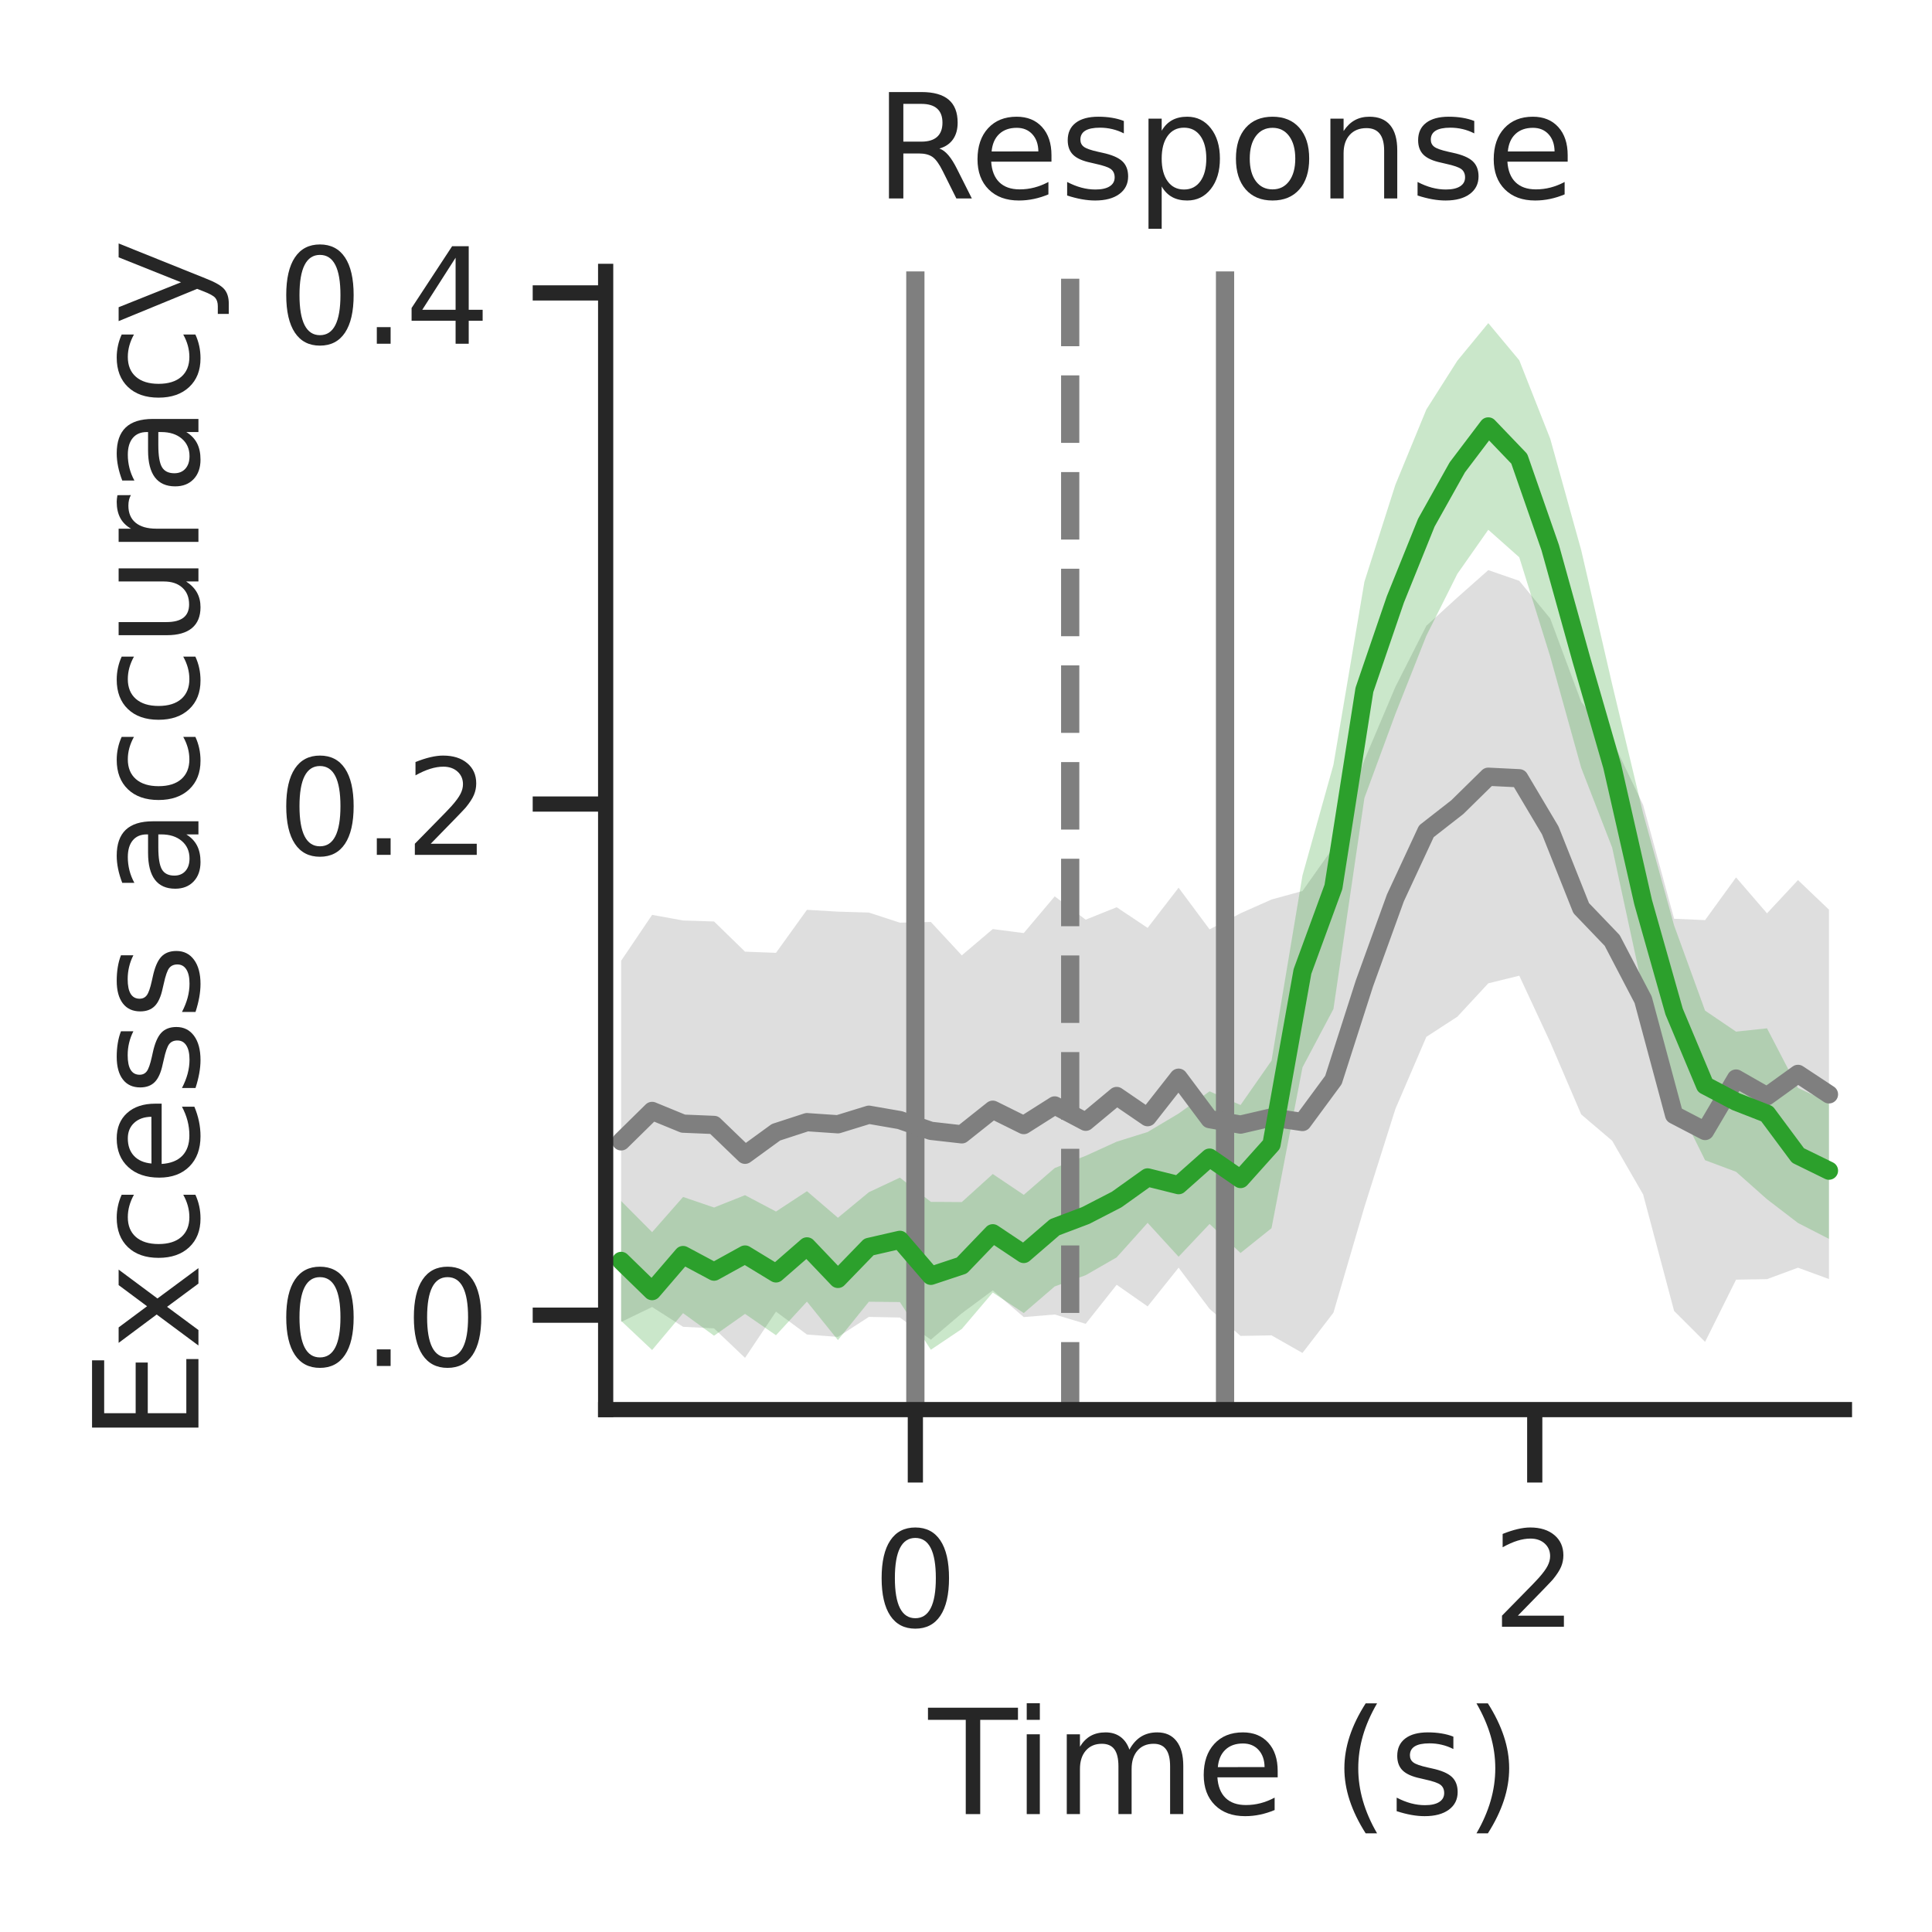
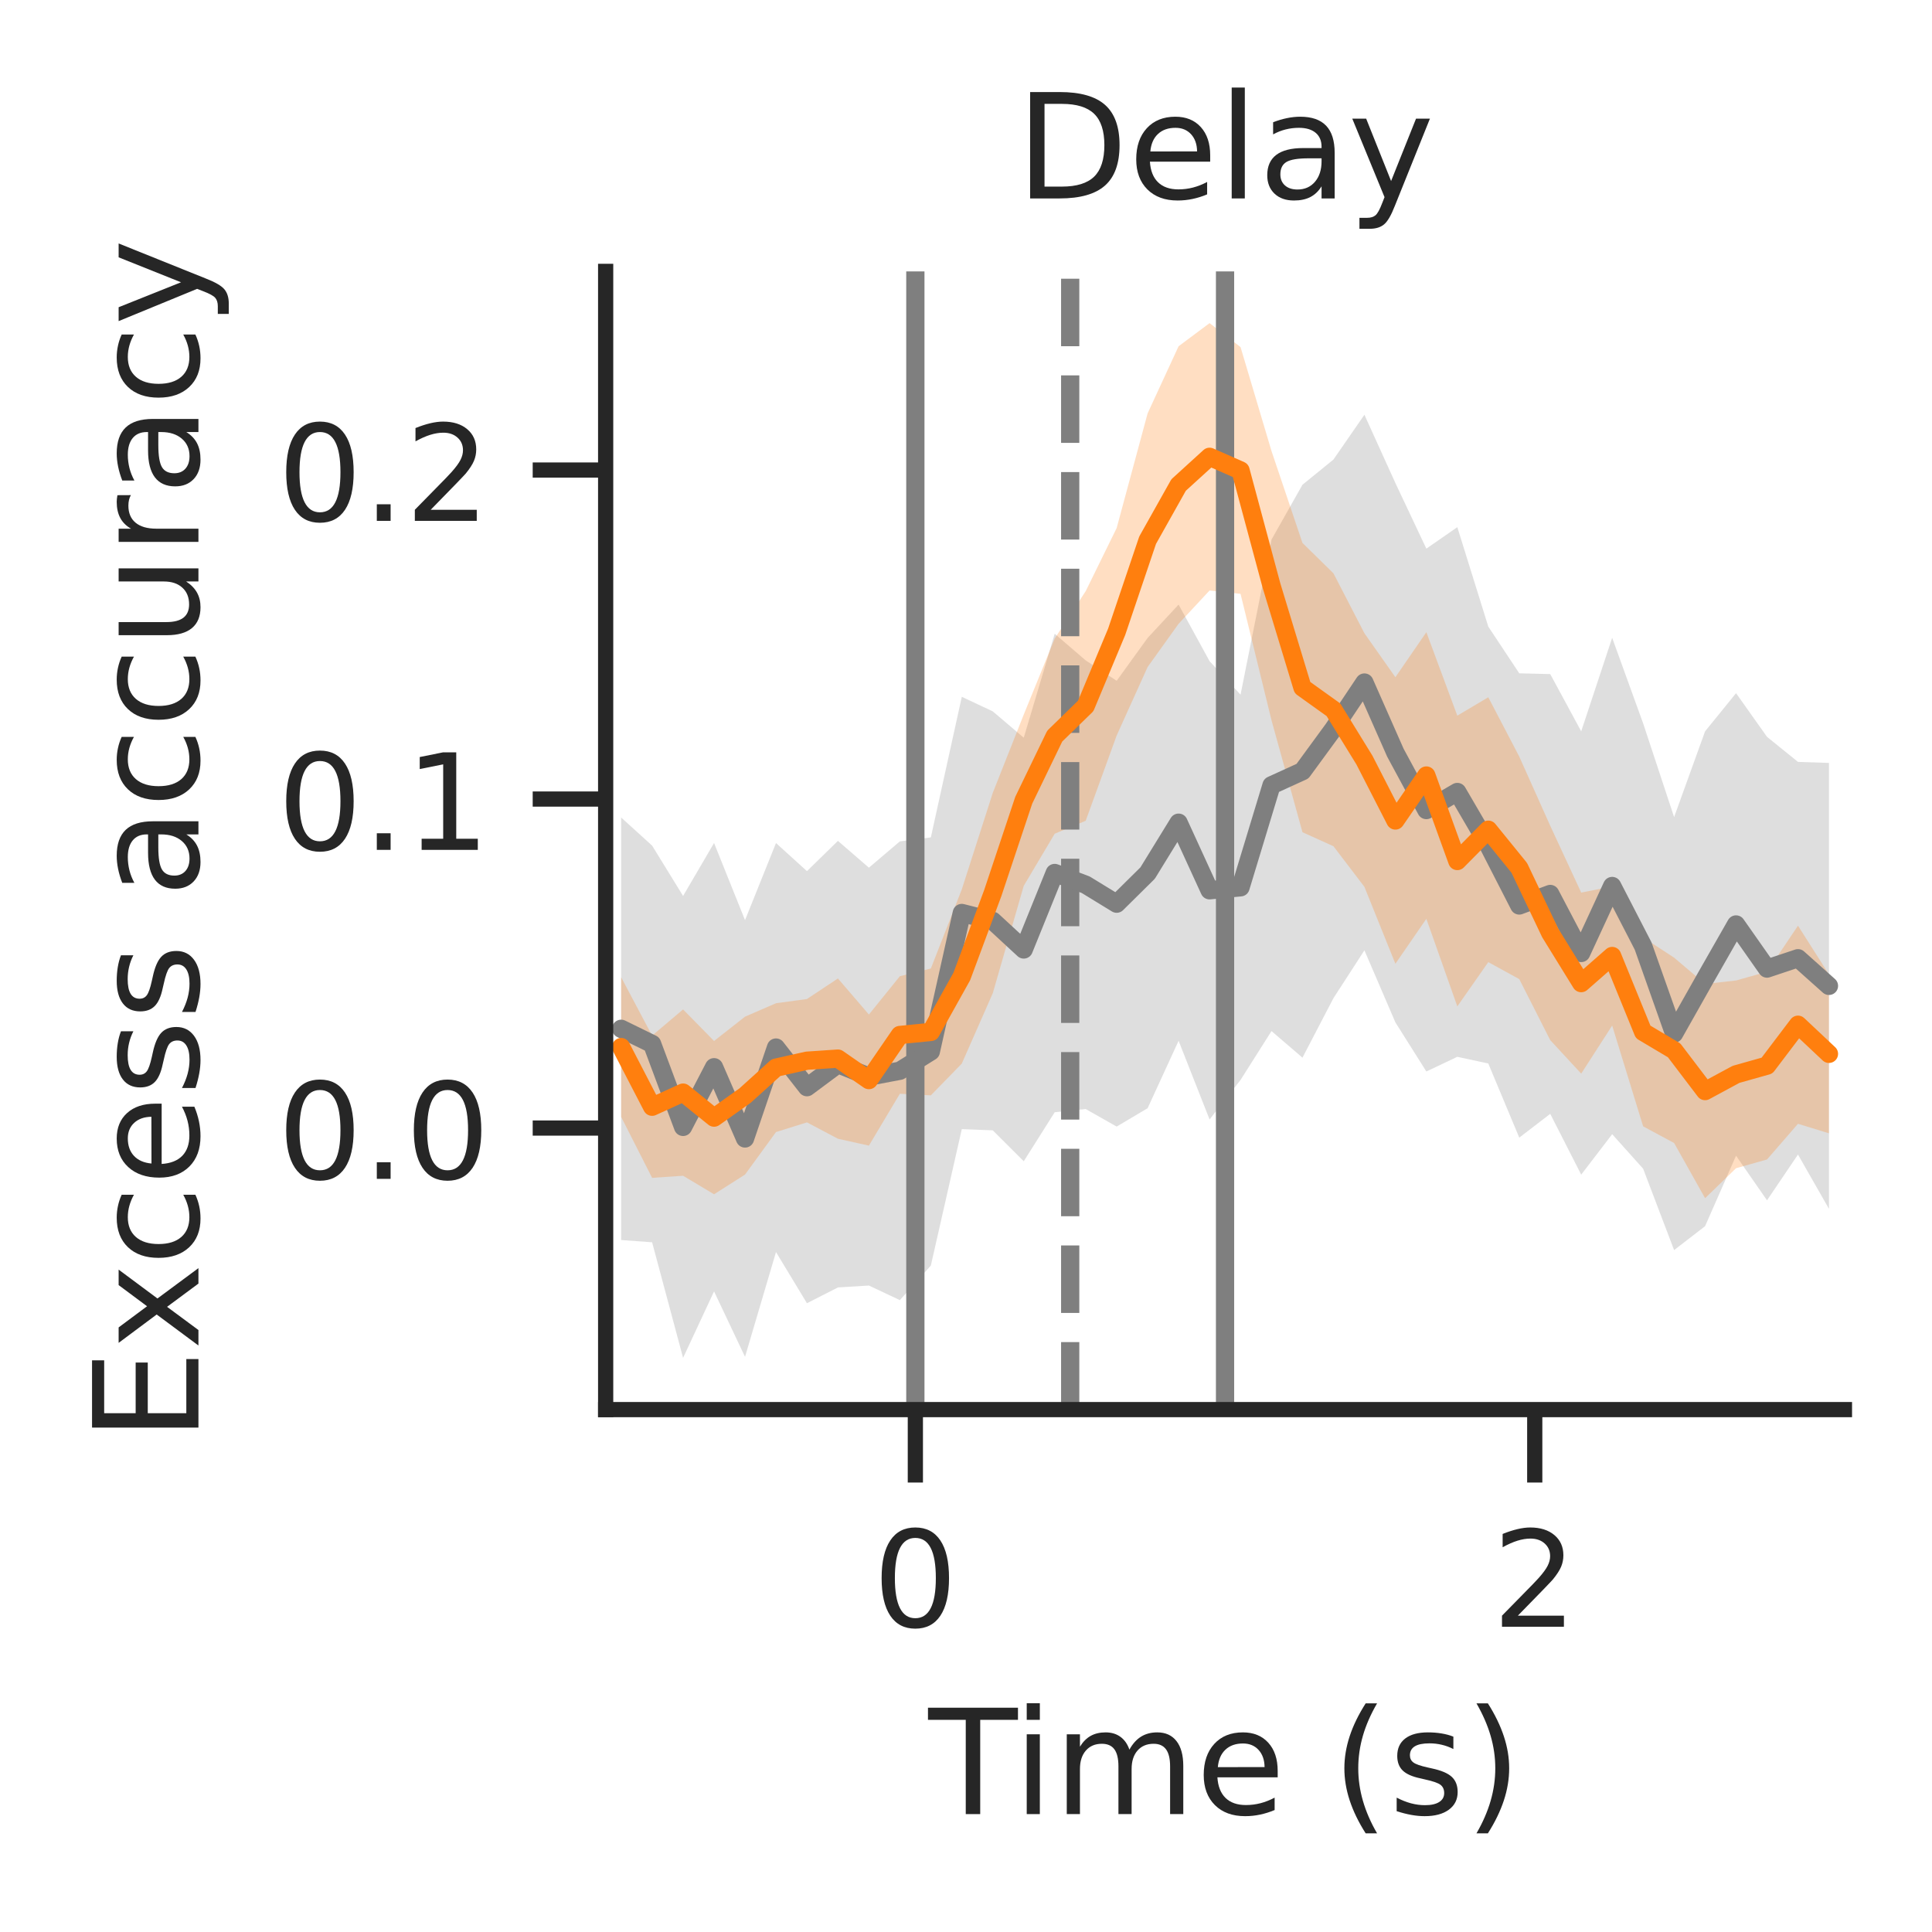
<svg xmlns="http://www.w3.org/2000/svg" xmlns:xlink="http://www.w3.org/1999/xlink" width="158.88pt" height="158.88pt" viewBox="0 0 158.88 158.88" version="1.1">
  <defs>
    <style type="text/css">*{stroke-linejoin: round; stroke-linecap: butt}</style>
  </defs>
  <g id="figure_1">
    <g id="patch_1">
      <path d="M 0 158.88  L 158.88 158.88  L 158.88 0  L 0 0  z " style="fill: #ffffff" />
    </g>
    <g id="axes_1">
      <g id="patch_2">
        <path d="M 49.807 115.92  L 151.68 115.92  L 151.68 22.318  L 49.807 22.318  z " style="fill: #ffffff" />
      </g>
      <g id="matplotlib.axis_1">
        <g id="xtick_1">
          <g id="line2d_1">
            <defs>
-               <path id="m19efd89a35" d="M 0 0  L 0 6  " style="stroke: #262626; stroke-width: 1.25" />
+               <path id="m86766a816c" d="M 0 0  L 0 6  " style="stroke: #262626; stroke-width: 1.25" />
            </defs>
            <g>
-               <use xlink:href="#m19efd89a35" x="75.275" y="115.92" style="fill: #262626; stroke: #262626; stroke-width: 1.25" />
+               <use xlink:href="#m86766a816c" x="75.275" y="115.92" style="fill: #262626; stroke: #262626; stroke-width: 1.25" />
            </g>
          </g>
          <g id="text_1">
            <g style="fill: #262626" transform="translate(71.7759 133.7781) scale(0.11 -0.11)">
              <defs>
                <path id="DejaVuSans-30" d="M 2034 4250  Q 1547 4250 1301 3770  Q 1056 3291 1056 2328  Q 1056 1369 1301 889  Q 1547 409 2034 409  Q 2525 409 2770 889  Q 3016 1369 3016 2328  Q 3016 3291 2770 3770  Q 2525 4250 2034 4250  z M 2034 4750  Q 2819 4750 3233 4129  Q 3647 3509 3647 2328  Q 3647 1150 3233 529  Q 2819 -91 2034 -91  Q 1250 -91 836 529  Q 422 1150 422 2328  Q 422 3509 836 4129  Q 1250 4750 2034 4750  z " transform="scale(0.015625)" />
              </defs>
              <use xlink:href="#DejaVuSans-30" />
            </g>
          </g>
        </g>
        <g id="xtick_2">
          <g id="line2d_2">
            <g>
-               <use xlink:href="#m19efd89a35" x="126.211" y="115.92" style="fill: #262626; stroke: #262626; stroke-width: 1.25" />
+               <use xlink:href="#m86766a816c" x="126.211" y="115.92" style="fill: #262626; stroke: #262626; stroke-width: 1.25" />
            </g>
          </g>
          <g id="text_2">
            <g style="fill: #262626" transform="translate(122.7121 133.7781) scale(0.11 -0.11)">
              <defs>
                <path id="DejaVuSans-32" d="M 1228 531  L 3431 531  L 3431 0  L 469 0  L 469 531  Q 828 903 1448 1529  Q 2069 2156 2228 2338  Q 2531 2678 2651 2914  Q 2772 3150 2772 3378  Q 2772 3750 2511 3984  Q 2250 4219 1831 4219  Q 1534 4219 1204 4116  Q 875 4013 500 3803  L 500 4441  Q 881 4594 1212 4672  Q 1544 4750 1819 4750  Q 2544 4750 2975 4387  Q 3406 4025 3406 3419  Q 3406 3131 3298 2873  Q 3191 2616 2906 2266  Q 2828 2175 2409 1742  Q 1991 1309 1228 531  z " transform="scale(0.015625)" />
              </defs>
              <use xlink:href="#DejaVuSans-32" />
            </g>
          </g>
        </g>
        <g id="text_3">
          <g style="fill: #262626" transform="translate(76.34867 149.1839) scale(0.12 -0.12)">
            <defs>
              <path id="DejaVuSans-54" d="M -19 4666  L 3928 4666  L 3928 4134  L 2272 4134  L 2272 0  L 1638 0  L 1638 4134  L -19 4134  L -19 4666  z " transform="scale(0.015625)" />
              <path id="DejaVuSans-69" d="M 603 3500  L 1178 3500  L 1178 0  L 603 0  L 603 3500  z M 603 4863  L 1178 4863  L 1178 4134  L 603 4134  L 603 4863  z " transform="scale(0.015625)" />
              <path id="DejaVuSans-6d" d="M 3328 2828  Q 3544 3216 3844 3400  Q 4144 3584 4550 3584  Q 5097 3584 5394 3201  Q 5691 2819 5691 2113  L 5691 0  L 5113 0  L 5113 2094  Q 5113 2597 4934 2840  Q 4756 3084 4391 3084  Q 3944 3084 3684 2787  Q 3425 2491 3425 1978  L 3425 0  L 2847 0  L 2847 2094  Q 2847 2600 2669 2842  Q 2491 3084 2119 3084  Q 1678 3084 1418 2786  Q 1159 2488 1159 1978  L 1159 0  L 581 0  L 581 3500  L 1159 3500  L 1159 2956  Q 1356 3278 1631 3431  Q 1906 3584 2284 3584  Q 2666 3584 2933 3390  Q 3200 3197 3328 2828  z " transform="scale(0.015625)" />
              <path id="DejaVuSans-65" d="M 3597 1894  L 3597 1613  L 953 1613  Q 991 1019 1311 708  Q 1631 397 2203 397  Q 2534 397 2845 478  Q 3156 559 3463 722  L 3463 178  Q 3153 47 2828 -22  Q 2503 -91 2169 -91  Q 1331 -91 842 396  Q 353 884 353 1716  Q 353 2575 817 3079  Q 1281 3584 2069 3584  Q 2775 3584 3186 3129  Q 3597 2675 3597 1894  z M 3022 2063  Q 3016 2534 2758 2815  Q 2500 3097 2075 3097  Q 1594 3097 1305 2825  Q 1016 2553 972 2059  L 3022 2063  z " transform="scale(0.015625)" />
              <path id="DejaVuSans-20" transform="scale(0.015625)" />
              <path id="DejaVuSans-28" d="M 1984 4856  Q 1566 4138 1362 3434  Q 1159 2731 1159 2009  Q 1159 1288 1364 580  Q 1569 -128 1984 -844  L 1484 -844  Q 1016 -109 783 600  Q 550 1309 550 2009  Q 550 2706 781 3412  Q 1013 4119 1484 4856  L 1984 4856  z " transform="scale(0.015625)" />
              <path id="DejaVuSans-73" d="M 2834 3397  L 2834 2853  Q 2591 2978 2328 3040  Q 2066 3103 1784 3103  Q 1356 3103 1142 2972  Q 928 2841 928 2578  Q 928 2378 1081 2264  Q 1234 2150 1697 2047  L 1894 2003  Q 2506 1872 2764 1633  Q 3022 1394 3022 966  Q 3022 478 2636 193  Q 2250 -91 1575 -91  Q 1294 -91 989 -36  Q 684 19 347 128  L 347 722  Q 666 556 975 473  Q 1284 391 1588 391  Q 1994 391 2212 530  Q 2431 669 2431 922  Q 2431 1156 2273 1281  Q 2116 1406 1581 1522  L 1381 1569  Q 847 1681 609 1914  Q 372 2147 372 2553  Q 372 3047 722 3315  Q 1072 3584 1716 3584  Q 2034 3584 2315 3537  Q 2597 3491 2834 3397  z " transform="scale(0.015625)" />
              <path id="DejaVuSans-29" d="M 513 4856  L 1013 4856  Q 1481 4119 1714 3412  Q 1947 2706 1947 2009  Q 1947 1309 1714 600  Q 1481 -109 1013 -844  L 513 -844  Q 928 -128 1133 580  Q 1338 1288 1338 2009  Q 1338 2731 1133 3434  Q 928 4138 513 4856  z " transform="scale(0.015625)" />
            </defs>
            <use xlink:href="#DejaVuSans-54" />
            <use xlink:href="#DejaVuSans-69" transform="translate(57.95898 0)" />
            <use xlink:href="#DejaVuSans-6d" transform="translate(85.74219 0)" />
            <use xlink:href="#DejaVuSans-65" transform="translate(183.1543 0)" />
            <use xlink:href="#DejaVuSans-20" transform="translate(244.6777 0)" />
            <use xlink:href="#DejaVuSans-28" transform="translate(276.4648 0)" />
            <use xlink:href="#DejaVuSans-73" transform="translate(315.4785 0)" />
            <use xlink:href="#DejaVuSans-29" transform="translate(367.5781 0)" />
          </g>
        </g>
      </g>
      <g id="matplotlib.axis_2">
        <g id="ytick_1">
          <g id="line2d_3">
            <defs>
-               <path id="m8c7bfd3875" d="M 0 0  L -6 0  " style="stroke: #262626; stroke-width: 1.25" />
+               <path id="m586124f317" d="M 0 0  L -6 0  " style="stroke: #262626; stroke-width: 1.25" />
            </defs>
            <g>
-               <use xlink:href="#m8c7bfd3875" x="49.807" y="108.153" style="fill: #262626; stroke: #262626; stroke-width: 1.25" />
+               <use xlink:href="#m586124f317" x="49.807" y="92.765" style="fill: #262626; stroke: #262626; stroke-width: 1.25" />
            </g>
          </g>
          <g id="text_4">
-             <g style="fill: #262626" transform="translate(22.81375 112.3323) scale(0.11 -0.11)">
+             <g style="fill: #262626" transform="translate(22.81375 96.94382) scale(0.11 -0.11)">
              <defs>
                <path id="DejaVuSans-2e" d="M 684 794  L 1344 794  L 1344 0  L 684 0  L 684 794  z " transform="scale(0.015625)" />
              </defs>
              <use xlink:href="#DejaVuSans-30" />
              <use xlink:href="#DejaVuSans-2e" transform="translate(63.62305 0)" />
              <use xlink:href="#DejaVuSans-30" transform="translate(95.41016 0)" />
            </g>
          </g>
        </g>
        <g id="ytick_2">
          <g id="line2d_4">
            <g>
-               <use xlink:href="#m8c7bfd3875" x="49.807" y="66.12" style="fill: #262626; stroke: #262626; stroke-width: 1.25" />
+               <use xlink:href="#m586124f317" x="49.807" y="65.71" style="fill: #262626; stroke: #262626; stroke-width: 1.25" />
            </g>
          </g>
          <g id="text_5">
-             <g style="fill: #262626" transform="translate(22.81375 70.29963) scale(0.11 -0.11)">
+             <g style="fill: #262626" transform="translate(22.81375 69.88895) scale(0.11 -0.11)">
+               <defs>
+                 <path id="DejaVuSans-31" d="M 794 531  L 1825 531  L 1825 4091  L 703 3866  L 703 4441  L 1819 4666  L 2450 4666  L 2450 531  L 3481 531  L 3481 0  L 794 0  L 794 531  z " transform="scale(0.015625)" />
+               </defs>
              <use xlink:href="#DejaVuSans-30" />
              <use xlink:href="#DejaVuSans-2e" transform="translate(63.62305 0)" />
-               <use xlink:href="#DejaVuSans-32" transform="translate(95.41016 0)" />
+               <use xlink:href="#DejaVuSans-31" transform="translate(95.41016 0)" />
            </g>
          </g>
        </g>
        <g id="ytick_3">
          <g id="line2d_5">
            <g>
-               <use xlink:href="#m8c7bfd3875" x="49.807" y="24.088" style="fill: #262626; stroke: #262626; stroke-width: 1.25" />
+               <use xlink:href="#m586124f317" x="49.807" y="38.655" style="fill: #262626; stroke: #262626; stroke-width: 1.25" />
            </g>
          </g>
          <g id="text_6">
-             <g style="fill: #262626" transform="translate(22.81375 28.26691) scale(0.11 -0.11)">
-               <defs>
-                 <path id="DejaVuSans-34" d="M 2419 4116  L 825 1625  L 2419 1625  L 2419 4116  z M 2253 4666  L 3047 4666  L 3047 1625  L 3713 1625  L 3713 1100  L 3047 1100  L 3047 0  L 2419 0  L 2419 1100  L 313 1100  L 313 1709  L 2253 4666  z " transform="scale(0.015625)" />
-               </defs>
+             <g style="fill: #262626" transform="translate(22.81375 42.83409) scale(0.11 -0.11)">
              <use xlink:href="#DejaVuSans-30" />
              <use xlink:href="#DejaVuSans-2e" transform="translate(63.62305 0)" />
-               <use xlink:href="#DejaVuSans-34" transform="translate(95.41016 0)" />
+               <use xlink:href="#DejaVuSans-32" transform="translate(95.41016 0)" />
            </g>
          </g>
        </g>
        <g id="text_7">
          <g style="fill: #262626" transform="translate(16.31812 118.5768) rotate(-90) scale(0.12 -0.12)">
            <defs>
              <path id="DejaVuSans-45" d="M 628 4666  L 3578 4666  L 3578 4134  L 1259 4134  L 1259 2753  L 3481 2753  L 3481 2222  L 1259 2222  L 1259 531  L 3634 531  L 3634 0  L 628 0  L 628 4666  z " transform="scale(0.015625)" />
              <path id="DejaVuSans-78" d="M 3513 3500  L 2247 1797  L 3578 0  L 2900 0  L 1881 1375  L 863 0  L 184 0  L 1544 1831  L 300 3500  L 978 3500  L 1906 2253  L 2834 3500  L 3513 3500  z " transform="scale(0.015625)" />
              <path id="DejaVuSans-63" d="M 3122 3366  L 3122 2828  Q 2878 2963 2633 3030  Q 2388 3097 2138 3097  Q 1578 3097 1268 2742  Q 959 2388 959 1747  Q 959 1106 1268 751  Q 1578 397 2138 397  Q 2388 397 2633 464  Q 2878 531 3122 666  L 3122 134  Q 2881 22 2623 -34  Q 2366 -91 2075 -91  Q 1284 -91 818 406  Q 353 903 353 1747  Q 353 2603 823 3093  Q 1294 3584 2113 3584  Q 2378 3584 2631 3529  Q 2884 3475 3122 3366  z " transform="scale(0.015625)" />
              <path id="DejaVuSans-61" d="M 2194 1759  Q 1497 1759 1228 1600  Q 959 1441 959 1056  Q 959 750 1161 570  Q 1363 391 1709 391  Q 2188 391 2477 730  Q 2766 1069 2766 1631  L 2766 1759  L 2194 1759  z M 3341 1997  L 3341 0  L 2766 0  L 2766 531  Q 2569 213 2275 61  Q 1981 -91 1556 -91  Q 1019 -91 701 211  Q 384 513 384 1019  Q 384 1609 779 1909  Q 1175 2209 1959 2209  L 2766 2209  L 2766 2266  Q 2766 2663 2505 2880  Q 2244 3097 1772 3097  Q 1472 3097 1187 3025  Q 903 2953 641 2809  L 641 3341  Q 956 3463 1253 3523  Q 1550 3584 1831 3584  Q 2591 3584 2966 3190  Q 3341 2797 3341 1997  z " transform="scale(0.015625)" />
              <path id="DejaVuSans-75" d="M 544 1381  L 544 3500  L 1119 3500  L 1119 1403  Q 1119 906 1312 657  Q 1506 409 1894 409  Q 2359 409 2629 706  Q 2900 1003 2900 1516  L 2900 3500  L 3475 3500  L 3475 0  L 2900 0  L 2900 538  Q 2691 219 2414 64  Q 2138 -91 1772 -91  Q 1169 -91 856 284  Q 544 659 544 1381  z M 1991 3584  L 1991 3584  z " transform="scale(0.015625)" />
              <path id="DejaVuSans-72" d="M 2631 2963  Q 2534 3019 2420 3045  Q 2306 3072 2169 3072  Q 1681 3072 1420 2755  Q 1159 2438 1159 1844  L 1159 0  L 581 0  L 581 3500  L 1159 3500  L 1159 2956  Q 1341 3275 1631 3429  Q 1922 3584 2338 3584  Q 2397 3584 2469 3576  Q 2541 3569 2628 3553  L 2631 2963  z " transform="scale(0.015625)" />
              <path id="DejaVuSans-79" d="M 2059 -325  Q 1816 -950 1584 -1140  Q 1353 -1331 966 -1331  L 506 -1331  L 506 -850  L 844 -850  Q 1081 -850 1212 -737  Q 1344 -625 1503 -206  L 1606 56  L 191 3500  L 800 3500  L 1894 763  L 2988 3500  L 3597 3500  L 2059 -325  z " transform="scale(0.015625)" />
            </defs>
            <use xlink:href="#DejaVuSans-45" />
            <use xlink:href="#DejaVuSans-78" transform="translate(63.18359 0)" />
            <use xlink:href="#DejaVuSans-63" transform="translate(120.6133 0)" />
            <use xlink:href="#DejaVuSans-65" transform="translate(175.5938 0)" />
            <use xlink:href="#DejaVuSans-73" transform="translate(237.1172 0)" />
            <use xlink:href="#DejaVuSans-73" transform="translate(289.2168 0)" />
            <use xlink:href="#DejaVuSans-20" transform="translate(341.3164 0)" />
            <use xlink:href="#DejaVuSans-61" transform="translate(373.1035 0)" />
            <use xlink:href="#DejaVuSans-63" transform="translate(434.3828 0)" />
            <use xlink:href="#DejaVuSans-63" transform="translate(489.3633 0)" />
            <use xlink:href="#DejaVuSans-75" transform="translate(544.3438 0)" />
            <use xlink:href="#DejaVuSans-72" transform="translate(607.7227 0)" />
            <use xlink:href="#DejaVuSans-61" transform="translate(648.8359 0)" />
            <use xlink:href="#DejaVuSans-63" transform="translate(710.1152 0)" />
            <use xlink:href="#DejaVuSans-79" transform="translate(765.0957 0)" />
          </g>
        </g>
      </g>
      <g id="FillBetweenPolyCollection_1">
-         <path d="M 51.081 79.007  L 51.081 108.715  L 53.627 107.482  L 56.174 109.11  L 58.721 109.241  L 61.268 111.665  L 63.815 107.864  L 66.361 109.745  L 68.908 109.943  L 71.455 108.296  L 74.002 108.349  L 76.549 110.171  L 79.095 108.004  L 81.642 106.115  L 84.189 108.311  L 86.736 108.1  L 89.283 108.866  L 91.83 105.655  L 94.376 107.435  L 96.923 104.249  L 99.47 107.637  L 102.017 109.86  L 104.564 109.815  L 107.11 111.262  L 109.657 107.951  L 112.204 99.255  L 114.751 91.197  L 117.298 85.267  L 119.844 83.612  L 122.391 80.865  L 124.938 80.237  L 127.485 85.708  L 130.032 91.646  L 132.578 93.811  L 135.125 98.227  L 137.672 107.808  L 140.219 110.35  L 142.766 105.235  L 145.312 105.191  L 147.859 104.251  L 150.406 105.185  L 150.406 74.805  L 150.406 74.805  L 147.859 72.375  L 145.312 75.108  L 142.766 72.156  L 140.219 75.666  L 137.672 75.556  L 135.125 66.198  L 132.578 60.862  L 130.032 57.719  L 127.485 50.862  L 124.938 47.765  L 122.391 46.885  L 119.844 49.142  L 117.298 51.461  L 114.751 56.485  L 112.204 62.498  L 109.657 69.674  L 107.11 73.274  L 104.564 73.972  L 102.017 75.106  L 99.47 76.427  L 96.923 73.002  L 94.376 76.306  L 91.83 74.607  L 89.283 75.631  L 86.736 73.714  L 84.189 76.733  L 81.642 76.403  L 79.095 78.565  L 76.549 75.819  L 74.002 75.877  L 71.455 75.046  L 68.908 74.97  L 66.361 74.819  L 63.815 78.358  L 61.268 78.261  L 58.721 75.779  L 56.174 75.697  L 53.627 75.236  L 51.081 79.007  z " clip-path="url(#p2e3c403fda)" style="fill: #7f7f7f; fill-opacity: 0.25" />
+         <path d="M 51.081 67.229  L 51.081 101.976  L 53.627 102.16  L 56.174 111.665  L 58.721 106.199  L 61.268 111.58  L 63.815 102.964  L 66.361 107.173  L 68.908 105.874  L 71.455 105.717  L 74.002 106.917  L 76.549 104.074  L 79.095 92.855  L 81.642 92.955  L 84.189 95.497  L 86.736 91.465  L 89.283 91.202  L 91.83 92.645  L 94.376 91.135  L 96.923 85.589  L 99.47 92.058  L 102.017 88.811  L 104.564 84.791  L 107.11 86.977  L 109.657 82.085  L 112.204 78.151  L 114.751 84.075  L 117.298 88.114  L 119.844 86.908  L 122.391 87.458  L 124.938 93.555  L 127.485 91.598  L 130.032 96.598  L 132.578 93.272  L 135.125 96.109  L 137.672 102.802  L 140.219 100.836  L 142.766 95.042  L 145.312 98.709  L 147.859 94.947  L 150.406 99.408  L 150.406 62.74  L 150.406 62.74  L 147.859 62.655  L 145.312 60.595  L 142.766 57.004  L 140.219 60.141  L 137.672 67.195  L 135.125 59.486  L 132.578 52.45  L 130.032 60.142  L 127.485 55.434  L 124.938 55.371  L 122.391 51.529  L 119.844 43.352  L 117.298 45.119  L 114.751 39.723  L 112.204 34.108  L 109.657 37.792  L 107.11 39.863  L 104.564 44.371  L 102.017 57.127  L 99.47 54.371  L 96.923 49.719  L 94.376 52.46  L 91.83 55.984  L 89.283 54.309  L 86.736 52.116  L 84.189 60.665  L 81.642 58.501  L 79.095 57.303  L 76.549 68.863  L 74.002 69.191  L 71.455 71.355  L 68.908 69.149  L 66.361 71.639  L 63.815 69.328  L 61.268 75.668  L 58.721 69.326  L 56.174 73.679  L 53.627 69.54  L 51.081 67.229  z " clip-path="url(#pa30e5e7e89)" style="fill: #7f7f7f; fill-opacity: 0.25" />
      </g>
      <g id="FillBetweenPolyCollection_2">
-         <path d="M 51.081 98.766  L 51.081 108.622  L 53.627 111.021  L 56.174 107.989  L 58.721 109.844  L 61.268 108.05  L 63.815 109.805  L 66.361 107.038  L 68.908 110.202  L 71.455 107.048  L 74.002 107.077  L 76.549 110.999  L 79.095 109.289  L 81.642 106.293  L 84.189 107.982  L 86.736 105.791  L 89.283 104.867  L 91.83 103.401  L 94.376 100.562  L 96.923 103.349  L 99.47 100.654  L 102.017 103.04  L 104.564 101.002  L 107.11 87.782  L 109.657 82.976  L 112.204 65.625  L 114.751 58.713  L 117.298 52.282  L 119.844 47.197  L 122.391 43.566  L 124.938 45.828  L 127.485 53.995  L 130.032 63.145  L 132.578 69.703  L 135.125 81.489  L 137.672 90.266  L 140.219 95.411  L 142.766 96.362  L 145.312 98.621  L 147.859 100.573  L 150.406 101.88  L 150.406 90.657  L 150.406 90.657  L 147.859 89.468  L 145.312 84.565  L 142.766 84.837  L 140.219 83.11  L 137.672 76.108  L 135.125 66.894  L 132.578 56.277  L 130.032 45.243  L 127.485 36.083  L 124.938 29.626  L 122.391 26.573  L 119.844 29.667  L 117.298 33.675  L 114.751 39.865  L 112.204 47.84  L 109.657 62.895  L 107.11 71.994  L 104.564 87.227  L 102.017 90.874  L 99.47 89.745  L 96.923 91.574  L 94.376 93.091  L 91.83 93.888  L 89.283 95.049  L 86.736 96.053  L 84.189 98.258  L 81.642 96.546  L 79.095 98.853  L 76.549 98.834  L 74.002 96.843  L 71.455 98.04  L 68.908 100.143  L 66.361 97.959  L 63.815 99.631  L 61.268 98.286  L 58.721 99.301  L 56.174 98.433  L 53.627 101.328  L 51.081 98.766  z " clip-path="url(#p2e3c403fda)" style="fill: #2ca02c; fill-opacity: 0.25" />
+         <path d="M 51.081 80.363  L 51.081 91.85  L 53.627 96.863  L 56.174 96.69  L 58.721 98.213  L 61.268 96.593  L 63.815 93.096  L 66.361 92.3  L 68.908 93.646  L 71.455 94.213  L 74.002 89.947  L 76.549 90.078  L 79.095 87.464  L 81.642 81.68  L 84.189 72.848  L 86.736 68.561  L 89.283 67.498  L 91.83 60.487  L 94.376 54.853  L 96.923 51.298  L 99.47 48.56  L 102.017 48.836  L 104.564 59.234  L 107.11 68.439  L 109.657 69.591  L 112.204 72.932  L 114.751 79.257  L 117.298 75.561  L 119.844 82.762  L 122.391 79.122  L 124.938 80.519  L 127.485 85.538  L 130.032 88.292  L 132.578 84.339  L 135.125 92.626  L 137.672 93.997  L 140.219 98.536  L 142.766 96.07  L 145.312 95.351  L 147.859 92.417  L 150.406 93.199  L 150.406 80.13  L 150.406 80.13  L 147.859 76.124  L 145.312 79.914  L 142.766 80.631  L 140.219 80.915  L 137.672 78.753  L 135.125 77.095  L 132.578 72.894  L 130.032 73.403  L 127.485 67.907  L 124.938 62.218  L 122.391 57.34  L 119.844 58.852  L 117.298 51.988  L 114.751 55.691  L 112.204 52.076  L 109.657 47.146  L 107.11 44.649  L 104.564 37.094  L 102.017 28.542  L 99.47 26.573  L 96.923 28.475  L 94.376 33.993  L 91.83 43.424  L 89.283 48.616  L 86.736 52.512  L 84.189 58.764  L 81.642 65.202  L 79.095 73.136  L 76.549 79.647  L 74.002 80.278  L 71.455 83.431  L 68.908 80.464  L 66.361 82.155  L 63.815 82.502  L 61.268 83.606  L 58.721 85.606  L 56.174 83.011  L 53.627 85.165  L 51.081 80.363  z " clip-path="url(#pa30e5e7e89)" style="fill: #ff7f0e; fill-opacity: 0.25" />
      </g>
      <g id="line2d_6">
-         <path d="M 75.275 115.92  L 75.275 22.318  " clip-path="url(#p2e3c403fda)" style="fill: none; stroke: #7f7f7f; stroke-width: 1.5; stroke-linecap: round" />
+         <path d="M 75.275 115.92  L 75.275 22.318  " clip-path="url(#pa30e5e7e89)" style="fill: none; stroke: #7f7f7f; stroke-width: 1.5; stroke-linecap: round" />
      </g>
      <g id="line2d_7">
-         <path d="M 88.009 115.92  L 88.009 22.318  " clip-path="url(#p2e3c403fda)" style="fill: none; stroke-dasharray: 5.55,2.4; stroke-dashoffset: 0; stroke: #7f7f7f; stroke-width: 1.5" />
+         <path d="M 88.009 115.92  L 88.009 22.318  " clip-path="url(#pa30e5e7e89)" style="fill: none; stroke-dasharray: 5.55,2.4; stroke-dashoffset: 0; stroke: #7f7f7f; stroke-width: 1.5" />
      </g>
      <g id="line2d_8">
-         <path d="M 100.743 115.92  L 100.743 22.318  " clip-path="url(#p2e3c403fda)" style="fill: none; stroke: #7f7f7f; stroke-width: 1.5; stroke-linecap: round" />
+         <path d="M 100.743 115.92  L 100.743 22.318  " clip-path="url(#pa30e5e7e89)" style="fill: none; stroke: #7f7f7f; stroke-width: 1.5; stroke-linecap: round" />
      </g>
      <g id="line2d_9">
-         <path d="M 51.081 93.861  L 53.627 91.359  L 56.174 92.404  L 58.721 92.51  L 61.268 94.963  L 63.815 93.111  L 66.361 92.282  L 68.908 92.456  L 71.455 91.671  L 74.002 92.113  L 76.549 92.995  L 79.095 93.284  L 81.642 91.259  L 84.189 92.522  L 86.736 90.907  L 89.283 92.249  L 91.83 90.131  L 94.376 91.871  L 96.923 88.626  L 99.47 92.032  L 102.017 92.483  L 104.564 91.893  L 107.11 92.268  L 109.657 88.813  L 112.204 80.876  L 114.751 73.841  L 117.298 68.364  L 119.844 66.377  L 122.391 63.875  L 124.938 64.001  L 127.485 68.285  L 130.032 74.682  L 132.578 77.337  L 135.125 82.212  L 137.672 91.682  L 140.219 93.008  L 142.766 88.695  L 145.312 90.15  L 147.859 88.313  L 150.406 89.995  " clip-path="url(#p2e3c403fda)" style="fill: none; stroke: #7f7f7f; stroke-width: 1.5; stroke-linecap: round" />
+         <path d="M 51.081 84.603  L 53.627 85.85  L 56.174 92.672  L 58.721 87.763  L 61.268 93.624  L 63.815 86.146  L 66.361 89.406  L 68.908 87.512  L 71.455 88.536  L 74.002 88.054  L 76.549 86.469  L 79.095 75.079  L 81.642 75.728  L 84.189 78.081  L 86.736 71.79  L 89.283 72.756  L 91.83 74.315  L 94.376 71.798  L 96.923 67.654  L 99.47 73.214  L 102.017 72.969  L 104.564 64.581  L 107.11 63.42  L 109.657 59.939  L 112.204 56.129  L 114.751 61.899  L 117.298 66.616  L 119.844 65.13  L 122.391 69.493  L 124.938 74.463  L 127.485 73.516  L 130.032 78.37  L 132.578 72.861  L 135.125 77.797  L 137.672 84.999  L 140.219 80.488  L 142.766 76.023  L 145.312 79.652  L 147.859 78.801  L 150.406 81.074  " clip-path="url(#pa30e5e7e89)" style="fill: none; stroke: #7f7f7f; stroke-width: 1.5; stroke-linecap: round" />
      </g>
      <g id="line2d_10">
-         <path d="M 51.081 103.694  L 53.627 106.174  L 56.174 103.211  L 58.721 104.573  L 61.268 103.168  L 63.815 104.718  L 66.361 102.499  L 68.908 105.172  L 71.455 102.544  L 74.002 101.96  L 76.549 104.916  L 79.095 104.071  L 81.642 101.42  L 84.189 103.12  L 86.736 100.922  L 89.283 99.958  L 91.83 98.645  L 94.376 96.827  L 96.923 97.461  L 99.47 95.199  L 102.017 96.957  L 104.564 94.115  L 107.11 79.888  L 109.657 72.936  L 112.204 56.733  L 114.751 49.289  L 117.298 42.979  L 119.844 38.432  L 122.391 35.069  L 124.938 37.727  L 127.485 45.039  L 130.032 54.194  L 132.578 62.99  L 135.125 74.192  L 137.672 83.187  L 140.219 89.26  L 142.766 90.599  L 145.312 91.593  L 147.859 95.021  L 150.406 96.269  " clip-path="url(#p2e3c403fda)" style="fill: none; stroke: #2ca02c; stroke-width: 1.5; stroke-linecap: round" />
+         <path d="M 51.081 86.107  L 53.627 91.014  L 56.174 89.851  L 58.721 91.909  L 61.268 90.099  L 63.815 87.799  L 66.361 87.227  L 68.908 87.055  L 71.455 88.822  L 74.002 85.113  L 76.549 84.862  L 79.095 80.3  L 81.642 73.441  L 84.189 65.806  L 86.736 60.536  L 89.283 58.057  L 91.83 51.956  L 94.376 44.423  L 96.923 39.886  L 99.47 37.566  L 102.017 38.689  L 104.564 48.164  L 107.11 56.544  L 109.657 58.368  L 112.204 62.504  L 114.751 67.474  L 117.298 63.775  L 119.844 70.807  L 122.391 68.231  L 124.938 71.368  L 127.485 76.723  L 130.032 80.848  L 132.578 78.617  L 135.125 84.86  L 137.672 86.375  L 140.219 89.726  L 142.766 88.35  L 145.312 87.633  L 147.859 84.27  L 150.406 86.664  " clip-path="url(#pa30e5e7e89)" style="fill: none; stroke: #ff7f0e; stroke-width: 1.5; stroke-linecap: round" />
      </g>
      <g id="patch_3">
        <path d="M 49.807 115.92  L 49.807 22.318  " style="fill: none; stroke: #262626; stroke-width: 1.25; stroke-linejoin: miter; stroke-linecap: square" />
      </g>
      <g id="patch_4">
        <path d="M 49.807 115.92  L 151.68 115.92  " style="fill: none; stroke: #262626; stroke-width: 1.25; stroke-linejoin: miter; stroke-linecap: square" />
      </g>
      <g id="text_8">
-         <g style="fill: #262626" transform="translate(71.92648 16.31812) scale(0.12 -0.12)">
+         <g style="fill: #262626" transform="translate(83.53648 16.31812) scale(0.12 -0.12)">
          <defs>
-             <path id="DejaVuSans-52" d="M 2841 2188  Q 3044 2119 3236 1894  Q 3428 1669 3622 1275  L 4263 0  L 3584 0  L 2988 1197  Q 2756 1666 2539 1819  Q 2322 1972 1947 1972  L 1259 1972  L 1259 0  L 628 0  L 628 4666  L 2053 4666  Q 2853 4666 3247 4331  Q 3641 3997 3641 3322  Q 3641 2881 3436 2590  Q 3231 2300 2841 2188  z M 1259 4147  L 1259 2491  L 2053 2491  Q 2509 2491 2742 2702  Q 2975 2913 2975 3322  Q 2975 3731 2742 3939  Q 2509 4147 2053 4147  L 1259 4147  z " transform="scale(0.015625)" />
-             <path id="DejaVuSans-70" d="M 1159 525  L 1159 -1331  L 581 -1331  L 581 3500  L 1159 3500  L 1159 2969  Q 1341 3281 1617 3432  Q 1894 3584 2278 3584  Q 2916 3584 3314 3078  Q 3713 2572 3713 1747  Q 3713 922 3314 415  Q 2916 -91 2278 -91  Q 1894 -91 1617 61  Q 1341 213 1159 525  z M 3116 1747  Q 3116 2381 2855 2742  Q 2594 3103 2138 3103  Q 1681 3103 1420 2742  Q 1159 2381 1159 1747  Q 1159 1113 1420 752  Q 1681 391 2138 391  Q 2594 391 2855 752  Q 3116 1113 3116 1747  z " transform="scale(0.015625)" />
-             <path id="DejaVuSans-6f" d="M 1959 3097  Q 1497 3097 1228 2736  Q 959 2375 959 1747  Q 959 1119 1226 758  Q 1494 397 1959 397  Q 2419 397 2687 759  Q 2956 1122 2956 1747  Q 2956 2369 2687 2733  Q 2419 3097 1959 3097  z M 1959 3584  Q 2709 3584 3137 3096  Q 3566 2609 3566 1747  Q 3566 888 3137 398  Q 2709 -91 1959 -91  Q 1206 -91 779 398  Q 353 888 353 1747  Q 353 2609 779 3096  Q 1206 3584 1959 3584  z " transform="scale(0.015625)" />
-             <path id="DejaVuSans-6e" d="M 3513 2113  L 3513 0  L 2938 0  L 2938 2094  Q 2938 2591 2744 2837  Q 2550 3084 2163 3084  Q 1697 3084 1428 2787  Q 1159 2491 1159 1978  L 1159 0  L 581 0  L 581 3500  L 1159 3500  L 1159 2956  Q 1366 3272 1645 3428  Q 1925 3584 2291 3584  Q 2894 3584 3203 3211  Q 3513 2838 3513 2113  z " transform="scale(0.015625)" />
+             <path id="DejaVuSans-44" d="M 1259 4147  L 1259 519  L 2022 519  Q 2988 519 3436 956  Q 3884 1394 3884 2338  Q 3884 3275 3436 3711  Q 2988 4147 2022 4147  L 1259 4147  z M 628 4666  L 1925 4666  Q 3281 4666 3915 4102  Q 4550 3538 4550 2338  Q 4550 1131 3912 565  Q 3275 0 1925 0  L 628 0  L 628 4666  z " transform="scale(0.015625)" />
+             <path id="DejaVuSans-6c" d="M 603 4863  L 1178 4863  L 1178 0  L 603 0  L 603 4863  z " transform="scale(0.015625)" />
          </defs>
-           <use xlink:href="#DejaVuSans-52" />
-           <use xlink:href="#DejaVuSans-65" transform="translate(64.98242 0)" />
-           <use xlink:href="#DejaVuSans-73" transform="translate(126.5059 0)" />
-           <use xlink:href="#DejaVuSans-70" transform="translate(178.6055 0)" />
-           <use xlink:href="#DejaVuSans-6f" transform="translate(242.082 0)" />
-           <use xlink:href="#DejaVuSans-6e" transform="translate(303.2637 0)" />
-           <use xlink:href="#DejaVuSans-73" transform="translate(366.6426 0)" />
-           <use xlink:href="#DejaVuSans-65" transform="translate(418.7422 0)" />
+           <use xlink:href="#DejaVuSans-44" />
+           <use xlink:href="#DejaVuSans-65" transform="translate(77.00195 0)" />
+           <use xlink:href="#DejaVuSans-6c" transform="translate(138.5254 0)" />
+           <use xlink:href="#DejaVuSans-61" transform="translate(166.3086 0)" />
+           <use xlink:href="#DejaVuSans-79" transform="translate(227.5879 0)" />
        </g>
      </g>
    </g>
  </g>
  <defs>
-     <clipPath id="p2e3c403fda">
+     <clipPath id="pa30e5e7e89">
      <rect x="49.807" y="22.318" width="101.872" height="93.602" />
    </clipPath>
  </defs>
</svg>
